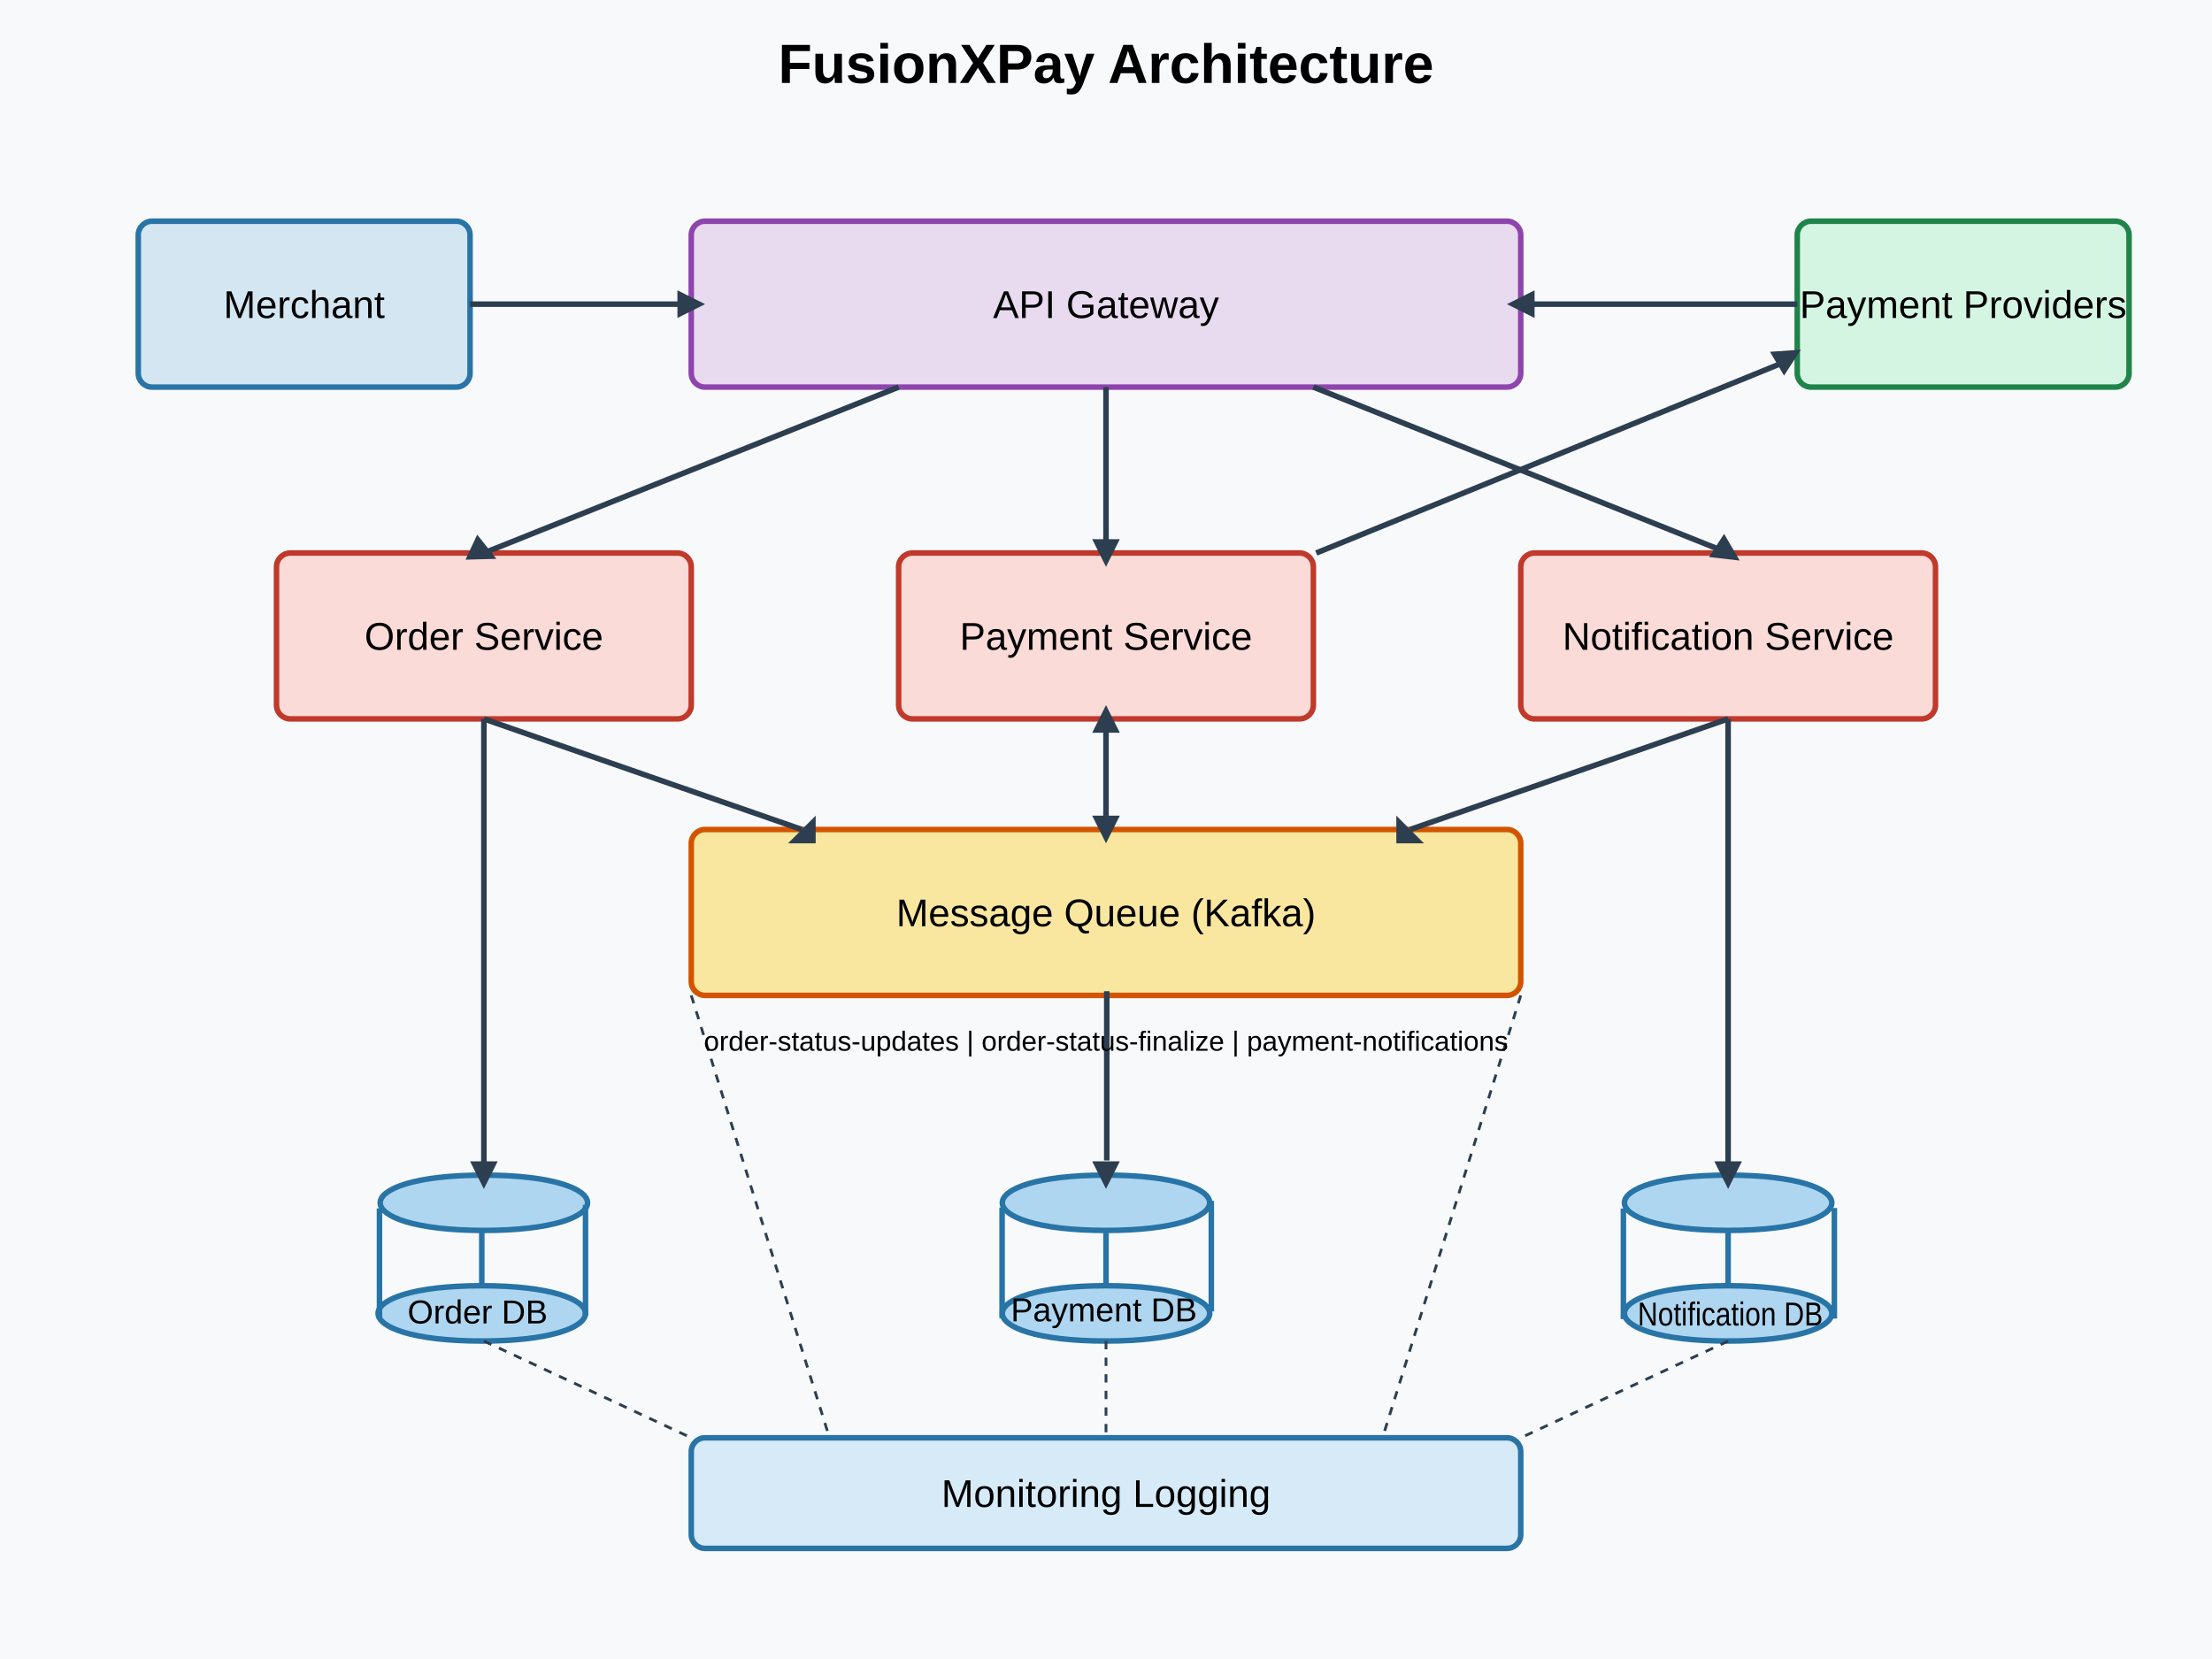
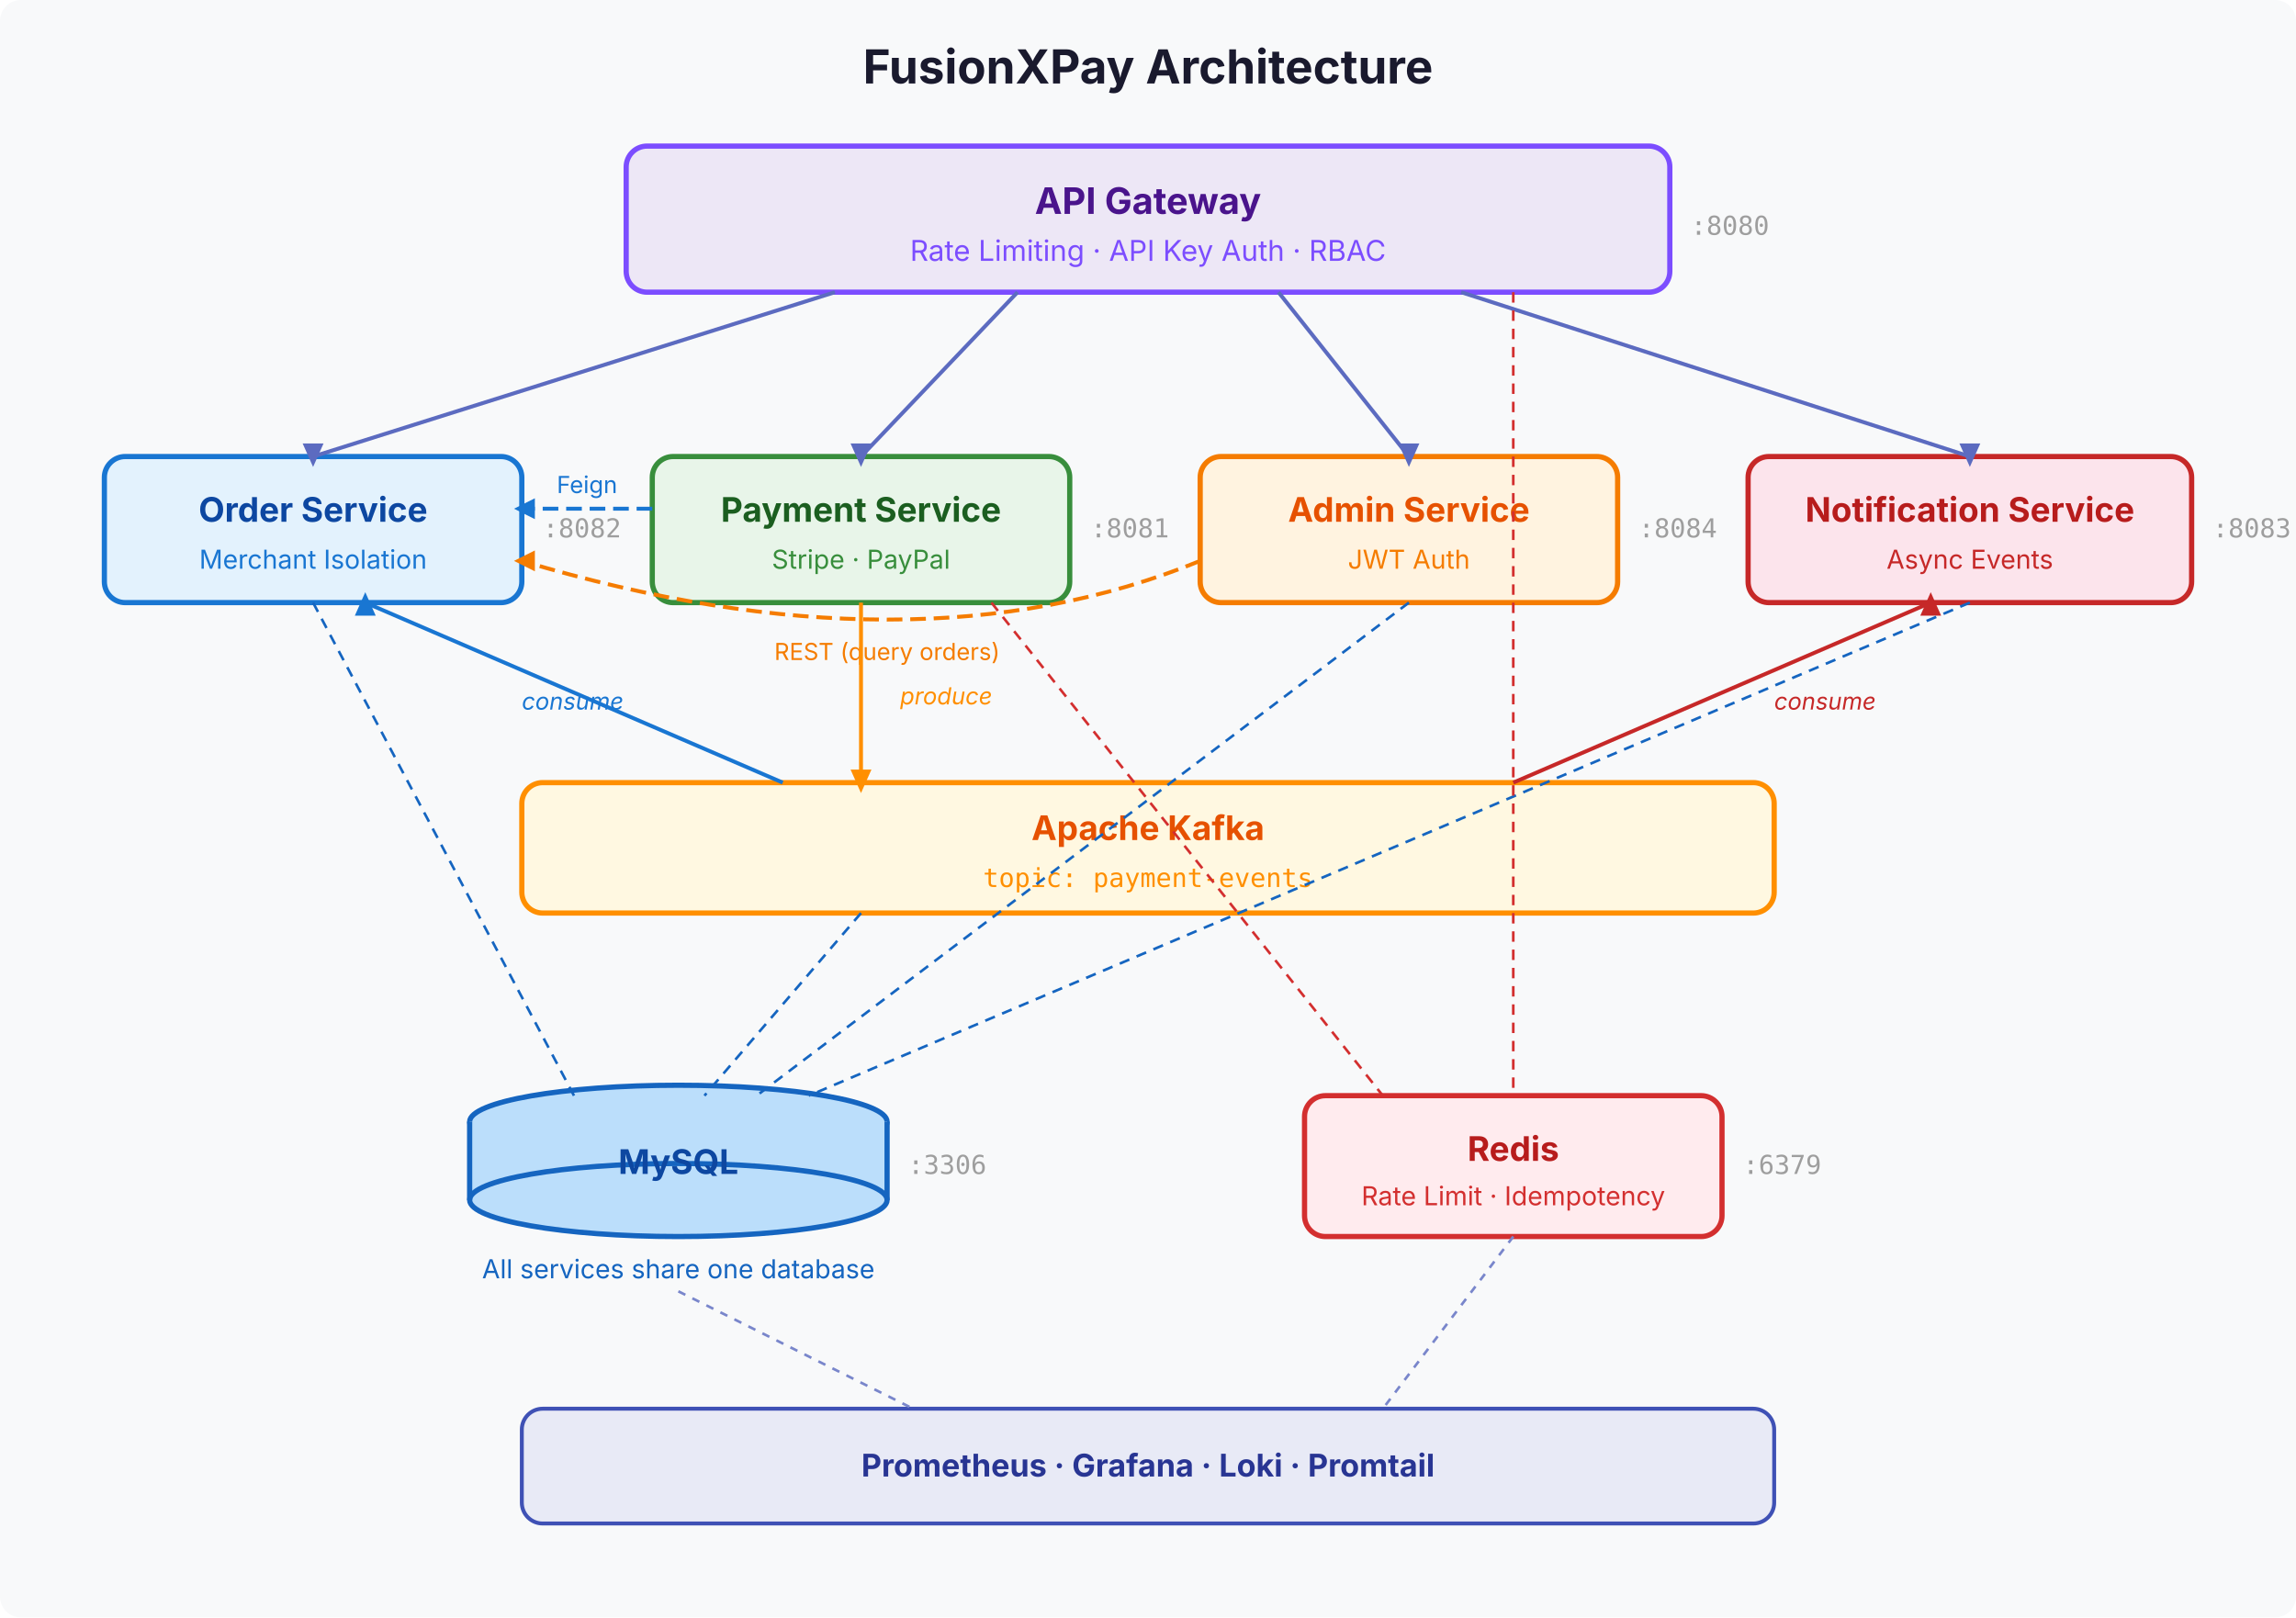
- <svg xmlns="http://www.w3.org/2000/svg" width="800" height="600" version="1.1" id="svg30">
-   <defs id="defs30" />
-   <rect width="800" height="600" fill="#f8f9fa" id="rect1" />
-   <text x="400" y="30" font-family="Arial" font-size="20" text-anchor="middle" font-weight="bold" id="text1">FusionXPay Architecture</text>
-   <rect x="50" y="80" width="120" height="60" rx="5" fill="#d4e6f1" stroke="#2874a6" stroke-width="2" id="rect2" />
-   <text x="110" y="115" font-family="Arial" font-size="14" text-anchor="middle" id="text2">Merchant</text>
-   <rect x="650" y="80" width="120" height="60" rx="5" fill="#d5f5e3" stroke="#1e8449" stroke-width="2" id="rect3" />
-   <text x="710" y="115" font-family="Arial" font-size="14" text-anchor="middle" id="text3">Payment Providers</text>
-   <rect x="250" y="80" width="300" height="60" rx="5" fill="#e8daef" stroke="#8e44ad" stroke-width="2" id="rect4" />
-   <text x="400" y="115" font-family="Arial" font-size="14" text-anchor="middle" id="text4">API Gateway</text>
-   <rect x="250" y="300" width="300" height="60" rx="5" fill="#f9e79f" stroke="#d35400" stroke-width="2" id="rect5" />
-   <text x="400" y="335" font-family="Arial" font-size="14" text-anchor="middle" id="text5">Message Queue (Kafka)</text>
-   <rect x="100" y="200" width="150" height="60" rx="5" fill="#fadbd8" stroke="#c0392b" stroke-width="2" id="rect6" />
-   <text x="175" y="235" font-family="Arial" font-size="14" text-anchor="middle" id="text6">Order Service</text>
-   <rect x="325" y="200" width="150" height="60" rx="5" fill="#fadbd8" stroke="#c0392b" stroke-width="2" id="rect7" />
-   <text x="400" y="235" font-family="Arial" font-size="14" text-anchor="middle" id="text7">Payment Service</text>
-   <rect x="550" y="200" width="150" height="60" rx="5" fill="#fadbd8" stroke="#c0392b" stroke-width="2" id="rect8" />
-   <text x="625" y="235" font-family="Arial" font-size="14" text-anchor="middle" id="text8">Notification Service</text>
-   <path d="M175,425 C125,425 125,445 175,445 C225,445 225,425 175,425 Z" fill="#aed6f1" stroke="#2874a6" stroke-width="2" id="path8" />
-   <path d="m 174.242,445 v 20 c -50,0 -50,20 0,20 50,0 50,-20 0,-20 z" fill="#aed6f1" stroke="#2874a6" stroke-width="2" id="path9" />
-   <text x="172.727" y="478.636" font-family="Arial" font-size="12px" text-anchor="middle" id="text9">Order DB</text>
-   <path d="M400,425 C350,425 350,445 400,445 C450,445 450,425 400,425 Z" fill="#aed6f1" stroke="#2874a6" stroke-width="2" id="path10" />
-   <path d="M400,445 L400,465 C350,465 350,485 400,485 C450,485 450,465 400,465 Z" fill="#aed6f1" stroke="#2874a6" stroke-width="2" id="path11" />
-   <text x="399.242" y="477.879" font-family="Arial" font-size="12px" text-anchor="middle" id="text11">Payment DB</text>
-   <path d="M625,425 C575,425 575,445 625,445 C675,445 675,425 625,425 Z" fill="#aed6f1" stroke="#2874a6" stroke-width="2" id="path12" />
-   <path d="M625,445 L625,465 C575,465 575,485 625,485 C675,485 675,465 625,465 Z" fill="#aed6f1" stroke="#2874a6" stroke-width="2" id="path13" />
-   <text x="681.07" y="440.475" font-family="Arial" font-size="11.026px" text-anchor="middle" id="text13" transform="scale(0.9188173,1.088356)" style="stroke-width:0.919">Notification DB</text>
-   <rect x="250" y="520" width="300" height="40" rx="5" fill="#d6eaf8" stroke="#2874a6" stroke-width="2" id="rect13" />
-   <text x="400" y="545" font-family="Arial" font-size="14" text-anchor="middle" id="text14">Monitoring  Logging</text>
-   <line x1="170" y1="110" x2="250" y2="110" stroke="#2c3e50" stroke-width="2" id="line14" />
-   <polygon points="245,105 255,110 245,115" fill="#2c3e50" id="polygon14" />
-   <polygon points="255,110 245,115 245,105 " fill="#2c3e50" id="polygon14-4" transform="rotate(-30.48941,483.361,-608.8397)" />
-   <line x1="650" y1="110" x2="550" y2="110" stroke="#2c3e50" stroke-width="2" id="line15" />
-   <polygon points="555,105 545,110 555,115" fill="#2c3e50" id="polygon15" />
-   <line x1="325" y1="140" x2="175" y2="200" stroke="#2c3e50" stroke-width="2" id="line16" />
-   <polygon points="180,195 175,205 170,195 " fill="#2c3e50" id="polygon16" transform="rotate(-64.98311,175,200)" />
-   <line x1="400" y1="140" x2="400" y2="200" stroke="#2c3e50" stroke-width="2" id="line17" />
-   <polygon points="395,195 405,195 400,205" fill="#2c3e50" id="polygon17" />
-   <line x1="475" y1="140" x2="625" y2="200" stroke="#2c3e50" stroke-width="2" id="line18" />
-   <polygon points="630,195 625,205 620,195 " fill="#2c3e50" id="polygon18" transform="rotate(-56.88866,625,200)" />
-   <line x1="175" y1="260" x2="290" y2="300" stroke="#2c3e50" stroke-width="2" id="line19" />
-   <polygon points="285,295 295,305 285,305 " fill="#2c3e50" id="polygon19" transform="rotate(-90,290,300)" />
-   <line x1="400" y1="260" x2="400" y2="300" stroke="#2c3e50" stroke-width="2" id="line20" />
-   <line x1="137.242" y1="437.03" x2="137.242" y2="477.03" stroke="#2c3e50" stroke-width="2" id="line20-9" style="fill:#2874a6;fill-opacity:1;stroke:#2874a6;stroke-opacity:1" />
-   <line x1="211.758" y1="435.758" x2="211.758" y2="475.758" stroke="#2c3e50" stroke-width="2" id="line20-9-1" style="fill:#2874a6;fill-opacity:1;stroke:#2874a6;stroke-opacity:1" />
-   <line x1="362.424" y1="436.727" x2="362.424" y2="476.727" stroke="#2c3e50" stroke-width="2" id="line20-9-1-1" style="fill:#2874a6;fill-opacity:1;stroke:#2874a6;stroke-opacity:1" />
-   <line x1="587.121" y1="437.091" x2="587.121" y2="477.091" stroke="#2c3e50" stroke-width="2" id="line20-9-1-1-6" style="fill:#2874a6;fill-opacity:1;stroke:#2874a6;stroke-opacity:1" />
-   <line x1="663.424" y1="436.879" x2="663.424" y2="476.879" stroke="#2c3e50" stroke-width="2" id="line20-9-1-1-6-2" style="fill:#2874a6;fill-opacity:1;stroke:#2874a6;stroke-opacity:1" />
-   <line x1="438.091" y1="434.303" x2="438.091" y2="474.303" stroke="#2c3e50" stroke-width="2" id="line20-9-1-1-3" style="fill:#2874a6;fill-opacity:1;stroke:#2874a6;stroke-opacity:1" />
-   <polygon points="395,295 405,295 400,305" fill="#2c3e50" id="polygon20" />
-   <line x1="625" y1="260" x2="510" y2="300" stroke="#2c3e50" stroke-width="2" id="line21" />
-   <line x1="643.629" y1="131.668" x2="476.028" y2="200.009" stroke="#2c3e50" stroke-width="3.156" id="line21-2" style="stroke-width:2;stroke-dasharray:none" />
-   <polygon points="505,305 505,295 515,295 " fill="#2c3e50" id="polygon21" transform="rotate(-90,510,300)" />
-   <polygon points="395,265 405,265 400,255" fill="#2c3e50" id="polygon22" />
-   <line x1="175" y1="260" x2="175" y2="425" stroke="#2c3e50" stroke-width="2" id="line23" />
-   <polygon points="170,420 180,420 175,430" fill="#2c3e50" id="polygon23" />
-   <line x1="400.273" y1="358.485" x2="400.273" y2="419.697" stroke="#2c3e50" stroke-width="1.218" id="line24" style="stroke-width:2;stroke-dasharray:none" />
-   <polygon points="395,420 405,420 400,430" fill="#2c3e50" id="polygon24" />
-   <line x1="625" y1="260" x2="625" y2="425" stroke="#2c3e50" stroke-width="2" id="line25" />
-   <polygon points="620,420 630,420 625,430" fill="#2c3e50" id="polygon25" />
-   <line x1="175" y1="485" x2="250" y2="520" stroke="#2c3e50" stroke-width="1" stroke-dasharray="3,3" id="line26" />
-   <line x1="400" y1="485" x2="400" y2="520" stroke="#2c3e50" stroke-width="1" stroke-dasharray="3,3" id="line27" />
-   <line x1="625" y1="485" x2="550" y2="520" stroke="#2c3e50" stroke-width="1" stroke-dasharray="3,3" id="line28" />
-   <line x1="250" y1="360" x2="300" y2="520" stroke="#2c3e50" stroke-width="1" stroke-dasharray="3,3" id="line29" />
-   <line x1="550" y1="360" x2="500" y2="520" stroke="#2c3e50" stroke-width="1" stroke-dasharray="3,3" id="line30" />
-   <text x="400" y="380" font-family="Arial" font-size="10" text-anchor="middle" id="text30">order-status-updates | order-status-finalize | payment-notifications</text>
+ <svg xmlns="http://www.w3.org/2000/svg" width="880" height="620" version="1.1">
+   <rect width="880" height="620" fill="#f8f9fa" rx="8" />
+   <text x="440" y="32" font-family="Inter, Arial, sans-serif" font-size="18" text-anchor="middle" font-weight="bold" fill="#1a1a2e">FusionXPay Architecture</text>
+   <rect x="240" y="56" width="400" height="56" rx="8" fill="#ede7f6" stroke="#7c4dff" stroke-width="2" />
+   <text x="440" y="82" font-family="Inter, Arial, sans-serif" font-size="14" text-anchor="middle" font-weight="bold" fill="#4a148c">API Gateway</text>
+   <text x="440" y="100" font-family="Inter, Arial, sans-serif" font-size="11" text-anchor="middle" fill="#7c4dff">Rate Limiting  ·  API Key Auth  ·  RBAC</text>
+   <text x="648" y="90" font-family="monospace" font-size="10" fill="#9e9e9e">:8080</text>
+   <rect x="40" y="175" width="160" height="56" rx="8" fill="#e3f2fd" stroke="#1976d2" stroke-width="2" />
+   <text x="120" y="200" font-family="Inter, Arial, sans-serif" font-size="13" text-anchor="middle" font-weight="bold" fill="#0d47a1">Order Service</text>
+   <text x="120" y="218" font-family="Inter, Arial, sans-serif" font-size="10" text-anchor="middle" fill="#1976d2">Merchant Isolation</text>
+   <text x="208" y="206" font-family="monospace" font-size="10" fill="#9e9e9e">:8082</text>
+   <rect x="250" y="175" width="160" height="56" rx="8" fill="#e8f5e9" stroke="#388e3c" stroke-width="2" />
+   <text x="330" y="200" font-family="Inter, Arial, sans-serif" font-size="13" text-anchor="middle" font-weight="bold" fill="#1b5e20">Payment Service</text>
+   <text x="330" y="218" font-family="Inter, Arial, sans-serif" font-size="10" text-anchor="middle" fill="#388e3c">Stripe · PayPal</text>
+   <text x="418" y="206" font-family="monospace" font-size="10" fill="#9e9e9e">:8081</text>
+   <rect x="460" y="175" width="160" height="56" rx="8" fill="#fff3e0" stroke="#f57c00" stroke-width="2" />
+   <text x="540" y="200" font-family="Inter, Arial, sans-serif" font-size="13" text-anchor="middle" font-weight="bold" fill="#e65100">Admin Service</text>
+   <text x="540" y="218" font-family="Inter, Arial, sans-serif" font-size="10" text-anchor="middle" fill="#f57c00">JWT Auth</text>
+   <text x="628" y="206" font-family="monospace" font-size="10" fill="#9e9e9e">:8084</text>
+   <rect x="670" y="175" width="170" height="56" rx="8" fill="#fce4ec" stroke="#c62828" stroke-width="2" />
+   <text x="755" y="200" font-family="Inter, Arial, sans-serif" font-size="13" text-anchor="middle" font-weight="bold" fill="#b71c1c">Notification Service</text>
+   <text x="755" y="218" font-family="Inter, Arial, sans-serif" font-size="10" text-anchor="middle" fill="#c62828">Async Events</text>
+   <text x="848" y="206" font-family="monospace" font-size="10" fill="#9e9e9e">:8083</text>
+   <line x1="320" y1="112" x2="120" y2="175" stroke="#5c6bc0" stroke-width="1.5" />
+   <polygon points="124,170 116,170 120,179" fill="#5c6bc0" />
+   <line x1="390" y1="112" x2="330" y2="175" stroke="#5c6bc0" stroke-width="1.5" />
+   <polygon points="334,170 326,170 330,179" fill="#5c6bc0" />
+   <line x1="490" y1="112" x2="540" y2="175" stroke="#5c6bc0" stroke-width="1.5" />
+   <polygon points="544,170 536,170 540,179" fill="#5c6bc0" />
+   <line x1="560" y1="112" x2="755" y2="175" stroke="#5c6bc0" stroke-width="1.5" />
+   <polygon points="759,170 751,170 755,179" fill="#5c6bc0" />
+   <line x1="250" y1="195" x2="200" y2="195" stroke="#1976d2" stroke-width="1.5" stroke-dasharray="6,3" />
+   <polygon points="205,191 197,195 205,199" fill="#1976d2" />
+   <text x="225" y="189" font-family="Inter, Arial, sans-serif" font-size="9" text-anchor="middle" fill="#1976d2">Feign</text>
+   <path d="M 460,215 Q 350,260 200,215" stroke="#f57c00" stroke-width="1.5" stroke-dasharray="6,3" fill="none" />
+   <polygon points="205,211 197,215 205,219" fill="#f57c00" />
+   <text x="340" y="253" font-family="Inter, Arial, sans-serif" font-size="9" text-anchor="middle" fill="#f57c00">REST (query orders)</text>
+   <rect x="200" y="300" width="480" height="50" rx="8" fill="#fff8e1" stroke="#ff8f00" stroke-width="2" />
+   <text x="440" y="322" font-family="Inter, Arial, sans-serif" font-size="13" text-anchor="middle" font-weight="bold" fill="#e65100">Apache Kafka</text>
+   <text x="440" y="340" font-family="monospace" font-size="10" text-anchor="middle" fill="#ff8f00">topic: payment-events</text>
+   <line x1="330" y1="231" x2="330" y2="300" stroke="#ff8f00" stroke-width="1.5" />
+   <polygon points="326,295 334,295 330,304" fill="#ff8f00" />
+   <text x="345" y="270" font-family="Inter, Arial, sans-serif" font-size="9" fill="#ff8f00" font-style="italic">produce</text>
+   <line x1="300" y1="300" x2="140" y2="231" stroke="#1976d2" stroke-width="1.5" />
+   <polygon points="144,236 136,236 140,227" fill="#1976d2" />
+   <text x="200" y="272" font-family="Inter, Arial, sans-serif" font-size="9" fill="#1976d2" font-style="italic">consume</text>
+   <line x1="580" y1="300" x2="740" y2="231" stroke="#c62828" stroke-width="1.5" />
+   <polygon points="744,236 736,236 740,227" fill="#c62828" />
+   <text x="680" y="272" font-family="Inter, Arial, sans-serif" font-size="9" fill="#c62828" font-style="italic">consume</text>
+   <ellipse cx="260" cy="430" rx="80" ry="14" fill="#bbdefb" stroke="#1565c0" stroke-width="2" />
+   <rect x="180" y="430" width="160" height="30" fill="#bbdefb" stroke="none" />
+   <ellipse cx="260" cy="460" rx="80" ry="14" fill="#bbdefb" stroke="#1565c0" stroke-width="2" />
+   <line x1="180" y1="430" x2="180" y2="460" stroke="#1565c0" stroke-width="2" />
+   <line x1="340" y1="430" x2="340" y2="460" stroke="#1565c0" stroke-width="2" />
+   <text x="260" y="450" font-family="Inter, Arial, sans-serif" font-size="13" text-anchor="middle" font-weight="bold" fill="#0d47a1">MySQL</text>
+   <text x="260" y="490" font-family="Inter, Arial, sans-serif" font-size="10" text-anchor="middle" fill="#1565c0">All services share one database</text>
+   <text x="348" y="450" font-family="monospace" font-size="10" fill="#9e9e9e">:3306</text>
+   <rect x="500" y="420" width="160" height="54" rx="8" fill="#ffebee" stroke="#d32f2f" stroke-width="2" />
+   <text x="580" y="445" font-family="Inter, Arial, sans-serif" font-size="13" text-anchor="middle" font-weight="bold" fill="#b71c1c">Redis</text>
+   <text x="580" y="462" font-family="Inter, Arial, sans-serif" font-size="10" text-anchor="middle" fill="#d32f2f">Rate Limit · Idempotency</text>
+   <text x="668" y="450" font-family="monospace" font-size="10" fill="#9e9e9e">:6379</text>
+   <line x1="120" y1="231" x2="220" y2="420" stroke="#1565c0" stroke-width="1" stroke-dasharray="4,3" />
+   <line x1="330" y1="350" x2="270" y2="420" stroke="#1565c0" stroke-width="1" stroke-dasharray="4,3" />
+   <line x1="540" y1="231" x2="290" y2="420" stroke="#1565c0" stroke-width="1" stroke-dasharray="4,3" />
+   <line x1="755" y1="231" x2="310" y2="420" stroke="#1565c0" stroke-width="1" stroke-dasharray="4,3" />
+   <line x1="580" y1="112" x2="580" y2="420" stroke="#d32f2f" stroke-width="1" stroke-dasharray="4,3" />
+   <line x1="380" y1="231" x2="530" y2="420" stroke="#d32f2f" stroke-width="1" stroke-dasharray="4,3" />
+   <rect x="200" y="540" width="480" height="44" rx="8" fill="#e8eaf6" stroke="#3f51b5" stroke-width="1.5" />
+   <text x="440" y="566" font-family="Inter, Arial, sans-serif" font-size="12" text-anchor="middle" font-weight="bold" fill="#283593">Prometheus  ·  Grafana  ·  Loki  ·  Promtail</text>
+   <line x1="260" y1="495" x2="350" y2="540" stroke="#7986cb" stroke-width="1" stroke-dasharray="3,3" />
+   <line x1="580" y1="474" x2="530" y2="540" stroke="#7986cb" stroke-width="1" stroke-dasharray="3,3" />
</svg>
